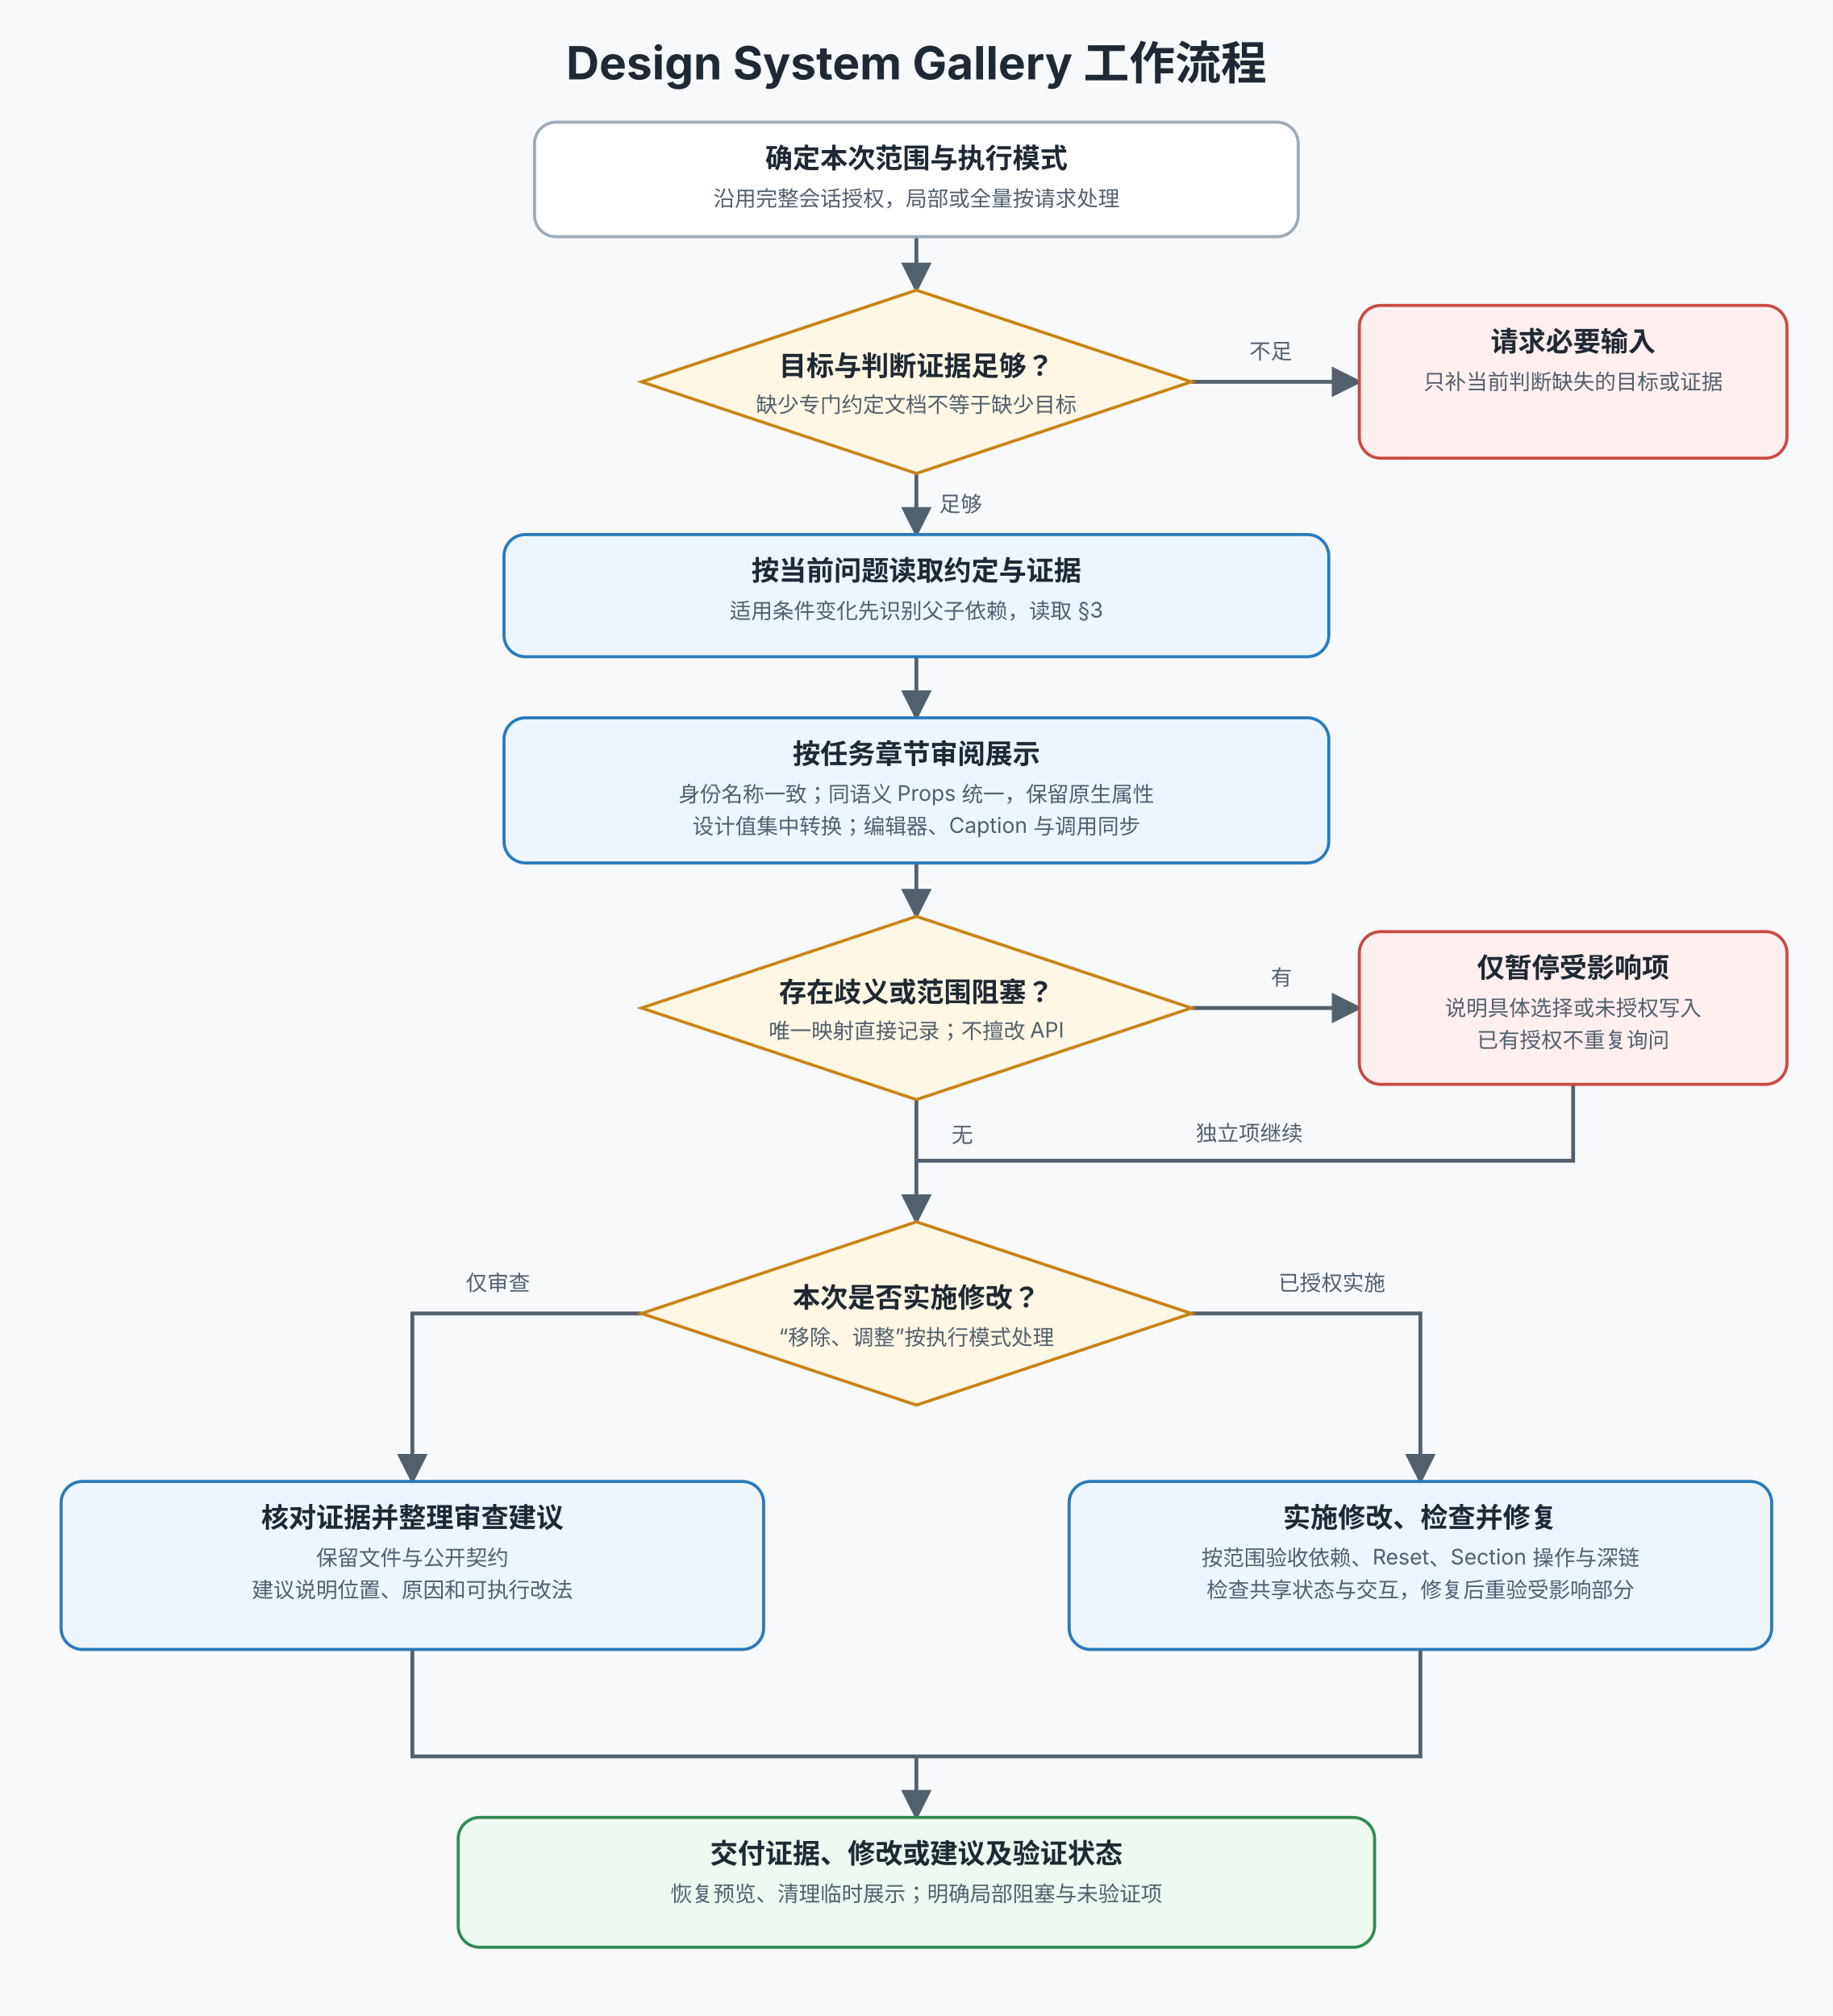
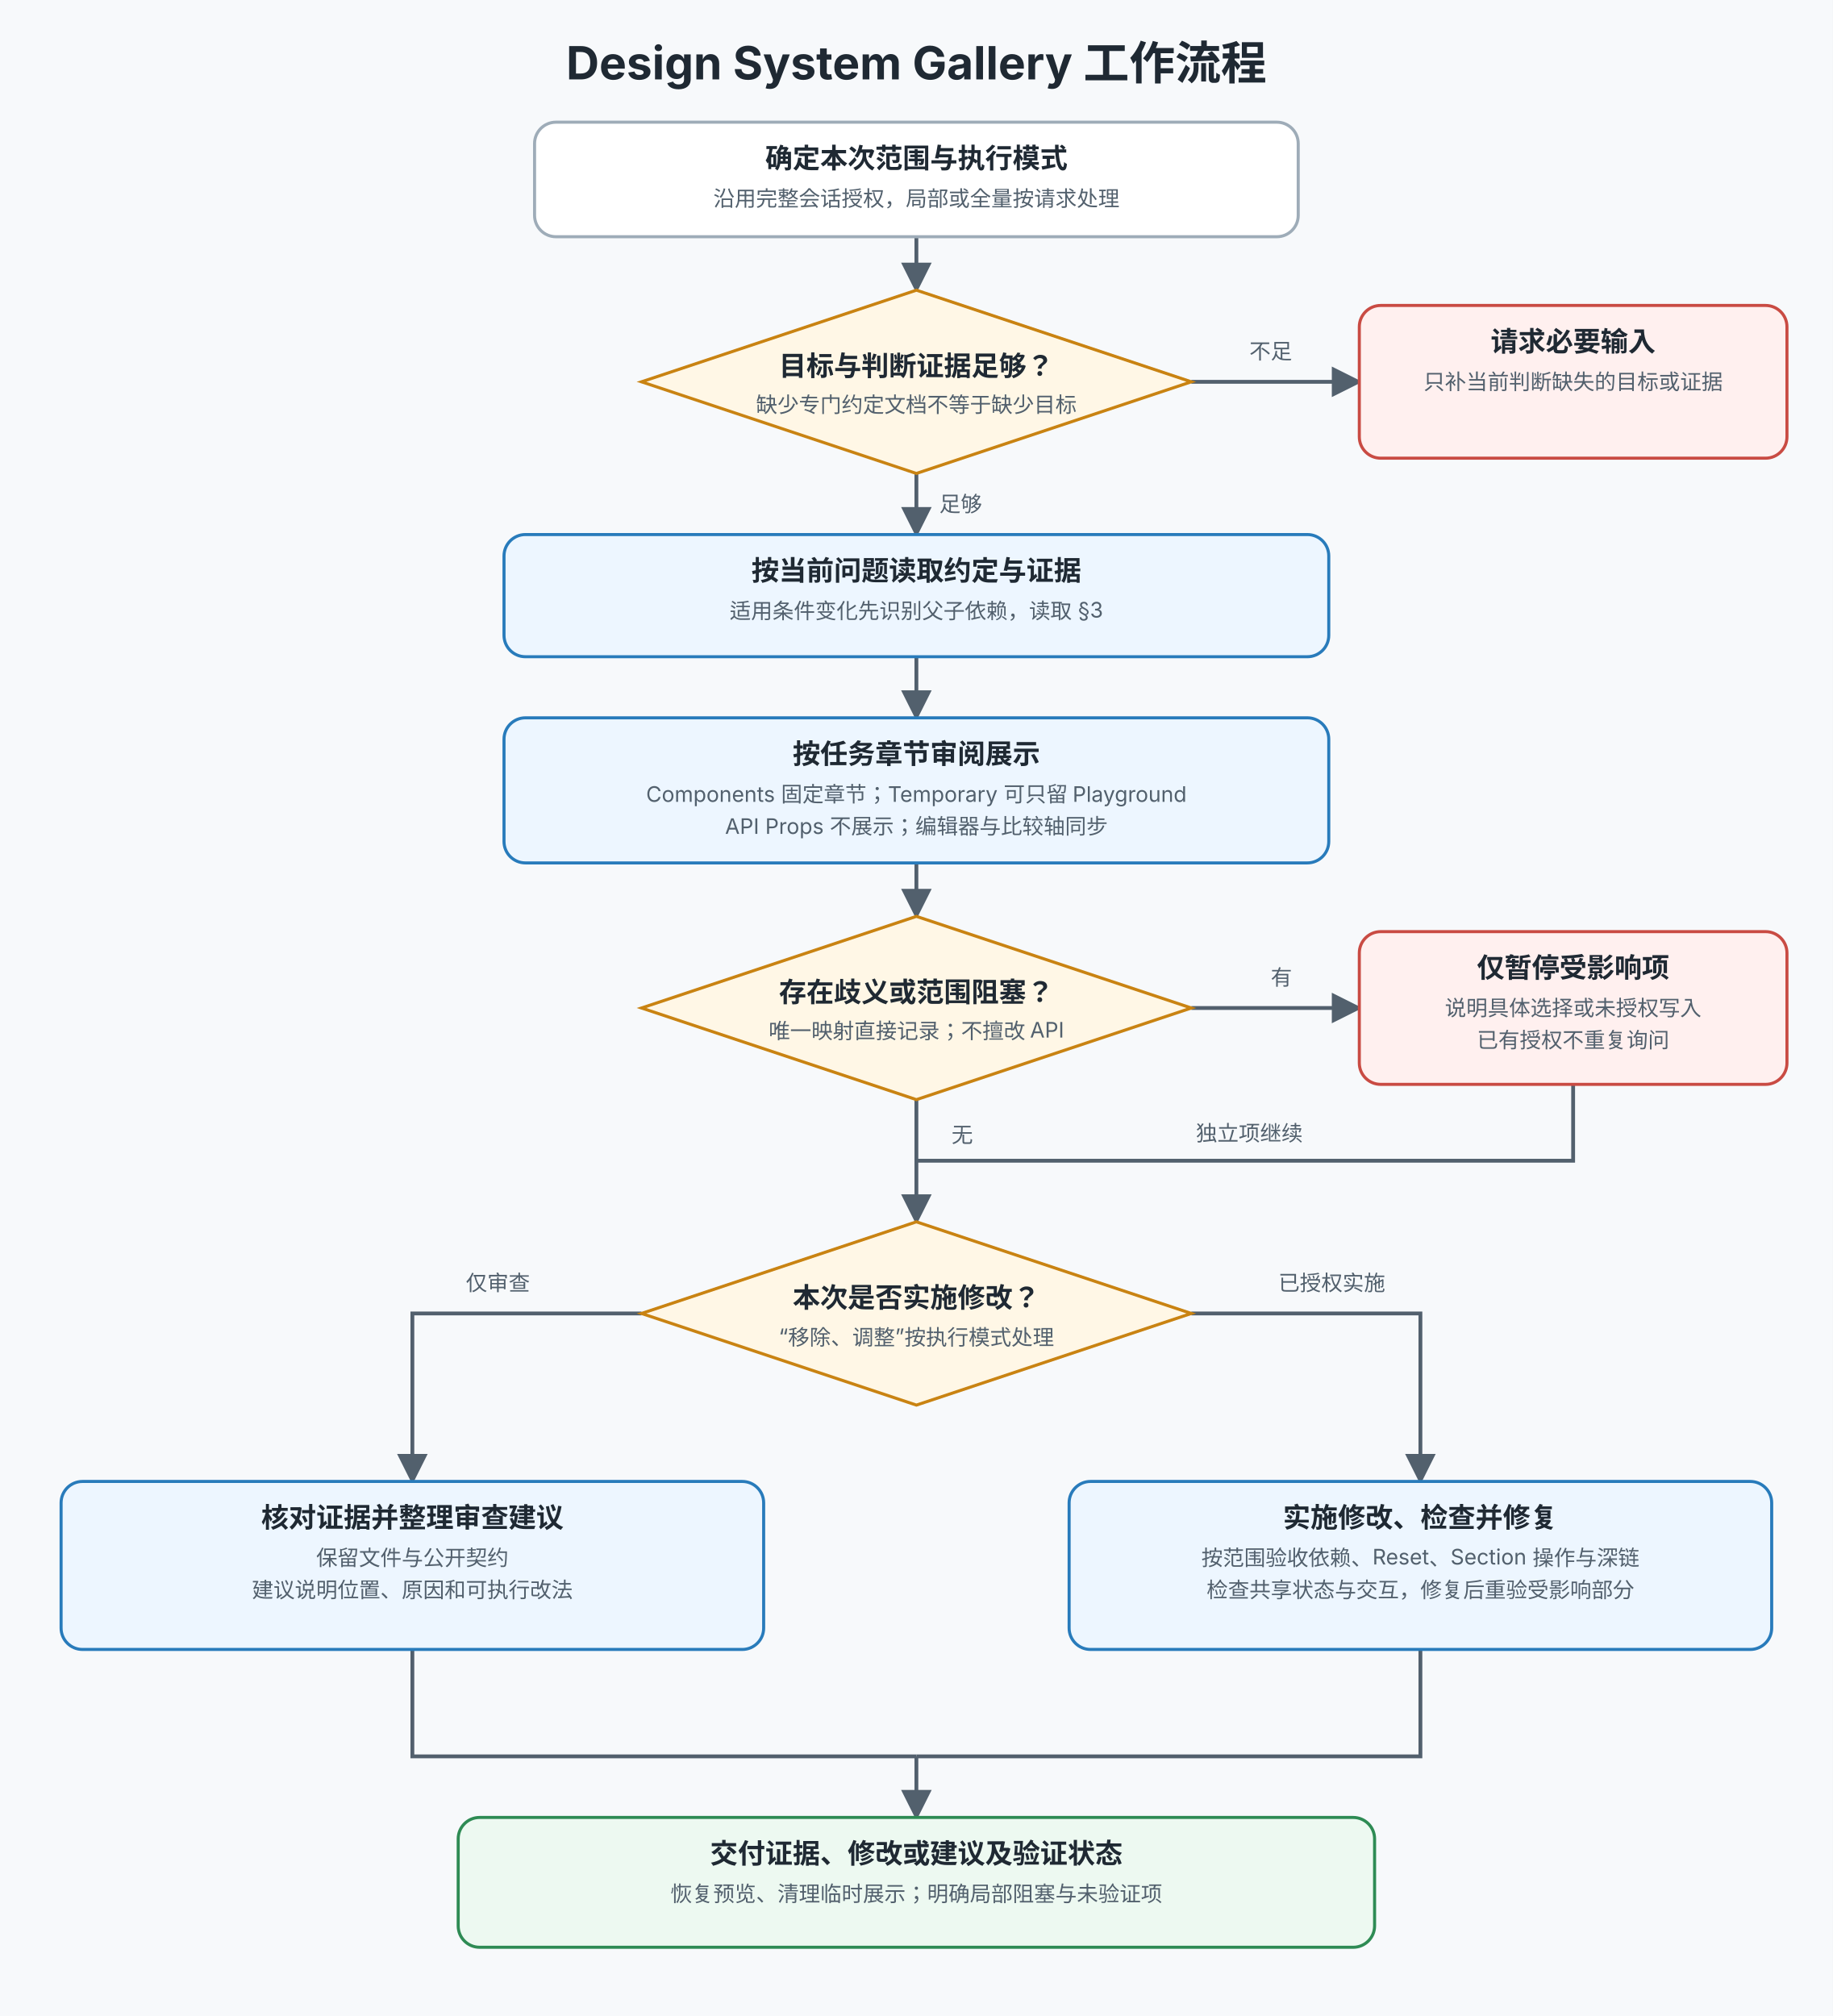
<svg xmlns="http://www.w3.org/2000/svg" viewBox="0 0 1200 1320" role="img" aria-labelledby="title desc">
  <defs>
    <marker id="arrow" viewBox="0 0 10 10" refX="9" refY="5" markerWidth="8" markerHeight="8" orient="auto-start-reverse">
      <path d="M0 0L10 5L0 10z" fill="#52606d" />
    </marker>
    <style>
text{font-family:-apple-system,BlinkMacSystemFont,"PingFang SC",sans-serif;text-anchor:middle;fill:#1f2933}
.title{font-size:30px;font-weight:700}.node-title{font-size:18px;font-weight:600}.body{font-size:14px;fill:#52606d}.label{font-size:14px;font-weight:600;fill:#334e68}
.input{fill:#fff;stroke:#9eacb8}.stage{fill:#edf6ff;stroke:#287bbb}.decision{fill:#fff7e6;stroke:#c98312}.stop{fill:#fff0ef;stroke:#c94b43}.output{fill:#edf9f1;stroke:#2e8b54}
rect,polygon{stroke-width:2}.flow,.join{fill:none;stroke:#52606d;stroke-width:2.5}.flow{marker-end:url(#arrow)}
</style>
  </defs>
  <rect width="1200" height="1320" fill="#f7f9fb" />
  <text class="title" x="600" y="52">Design System Gallery 工作流程</text>
  <path class="flow" d="M600 155V190" />
  <path class="flow" d="M780 250H890" />
  <path class="flow" d="M600 310V350" />
  <path class="flow" d="M600 430V470" />
  <path class="flow" d="M600 565V600" />
  <path class="flow" d="M780 660H890" />
  <path class="flow" d="M600 720V800" />
  <path class="join" d="M1030 710V760H600" />
  <path class="flow" d="M420 860H270V970" />
  <path class="flow" d="M780 860H930V970" />
  <path class="join" d="M270 1080V1150H600" />
  <path class="join" d="M930 1080V1150H600" />
  <path class="flow" d="M600 1150V1190" />
  <text class="body" x="832" y="235">不足</text>
  <text class="body" x="629" y="335">足够</text>
  <text class="body" x="839" y="645">有</text>
  <text class="body" x="630" y="748">无</text>
  <text class="body" x="818" y="747">独立项继续</text>
  <text class="body" x="326" y="845">仅审查</text>
  <text class="body" x="872" y="845">已授权实施</text>
  <rect class="input" x="350" y="80" width="500" height="75" rx="14" />
  <text class="node-title" x="600.0" y="110">确定本次范围与执行模式</text>
  <text class="body" x="600.0" y="135">沿用完整会话授权，局部或全量按请求处理</text>
  <polygon class="decision" points="600,190 780,250 600,310 420,250" />
  <text class="node-title" x="600" y="246">目标与判断证据足够？</text>
  <text class="body" x="600" y="270">缺少专门约定文档不等于缺少目标</text>
  <rect class="stop" x="890" y="200" width="280" height="100" rx="14" />
  <text class="node-title" x="1030.0" y="230">请求必要输入</text>
  <text class="body" x="1030.0" y="255">只补当前判断缺失的目标或证据</text>
  <rect class="stage" x="330" y="350" width="540" height="80" rx="14" />
  <text class="node-title" x="600.0" y="380">按当前问题读取约定与证据</text>
  <text class="body" x="600.0" y="405">适用条件变化先识别父子依赖，读取 §3</text>
  <rect class="stage" x="330" y="470" width="540" height="95" rx="14" />
  <text class="node-title" x="600.0" y="500">按任务章节审阅展示</text>
-   <text class="body" x="600.0" y="525">身份名称一致；同语义 Props 统一，保留原生属性</text>
-   <text class="body" x="600.0" y="546">设计值集中转换；编辑器、Caption 与调用同步</text>
+   <text class="body" x="600.0" y="525">Components 固定章节；Temporary 可只留 Playground</text>
+   <text class="body" x="600.0" y="546">API Props 不展示；编辑器与比较轴同步</text>
  <polygon class="decision" points="600,600 780,660 600,720 420,660" />
  <text class="node-title" x="600" y="656">存在歧义或范围阻塞？</text>
  <text class="body" x="600" y="680">唯一映射直接记录；不擅改 API</text>
  <rect class="stop" x="890" y="610" width="280" height="100" rx="14" />
  <text class="node-title" x="1030.0" y="640">仅暂停受影响项</text>
  <text class="body" x="1030.0" y="665">说明具体选择或未授权写入</text>
  <text class="body" x="1030.0" y="686">已有授权不重复询问</text>
  <polygon class="decision" points="600,800 780,860 600,920 420,860" />
  <text class="node-title" x="600" y="856">本次是否实施修改？</text>
  <text class="body" x="600" y="880">“移除、调整”按执行模式处理</text>
  <rect class="stage" x="40" y="970" width="460" height="110" rx="14" />
  <text class="node-title" x="270.0" y="1000">核对证据并整理审查建议</text>
  <text class="body" x="270.0" y="1025">保留文件与公开契约</text>
  <text class="body" x="270.0" y="1046">建议说明位置、原因和可执行改法</text>
  <rect class="stage" x="700" y="970" width="460" height="110" rx="14" />
  <text class="node-title" x="930.0" y="1000">实施修改、检查并修复</text>
  <text class="body" x="930.0" y="1025">按范围验收依赖、Reset、Section 操作与深链</text>
  <text class="body" x="930.0" y="1046">检查共享状态与交互，修复后重验受影响部分</text>
  <rect class="output" x="300" y="1190" width="600" height="85" rx="14" />
  <text class="node-title" x="600.0" y="1220">交付证据、修改或建议及验证状态</text>
  <text class="body" x="600.0" y="1245">恢复预览、清理临时展示；明确局部阻塞与未验证项</text>
</svg>
